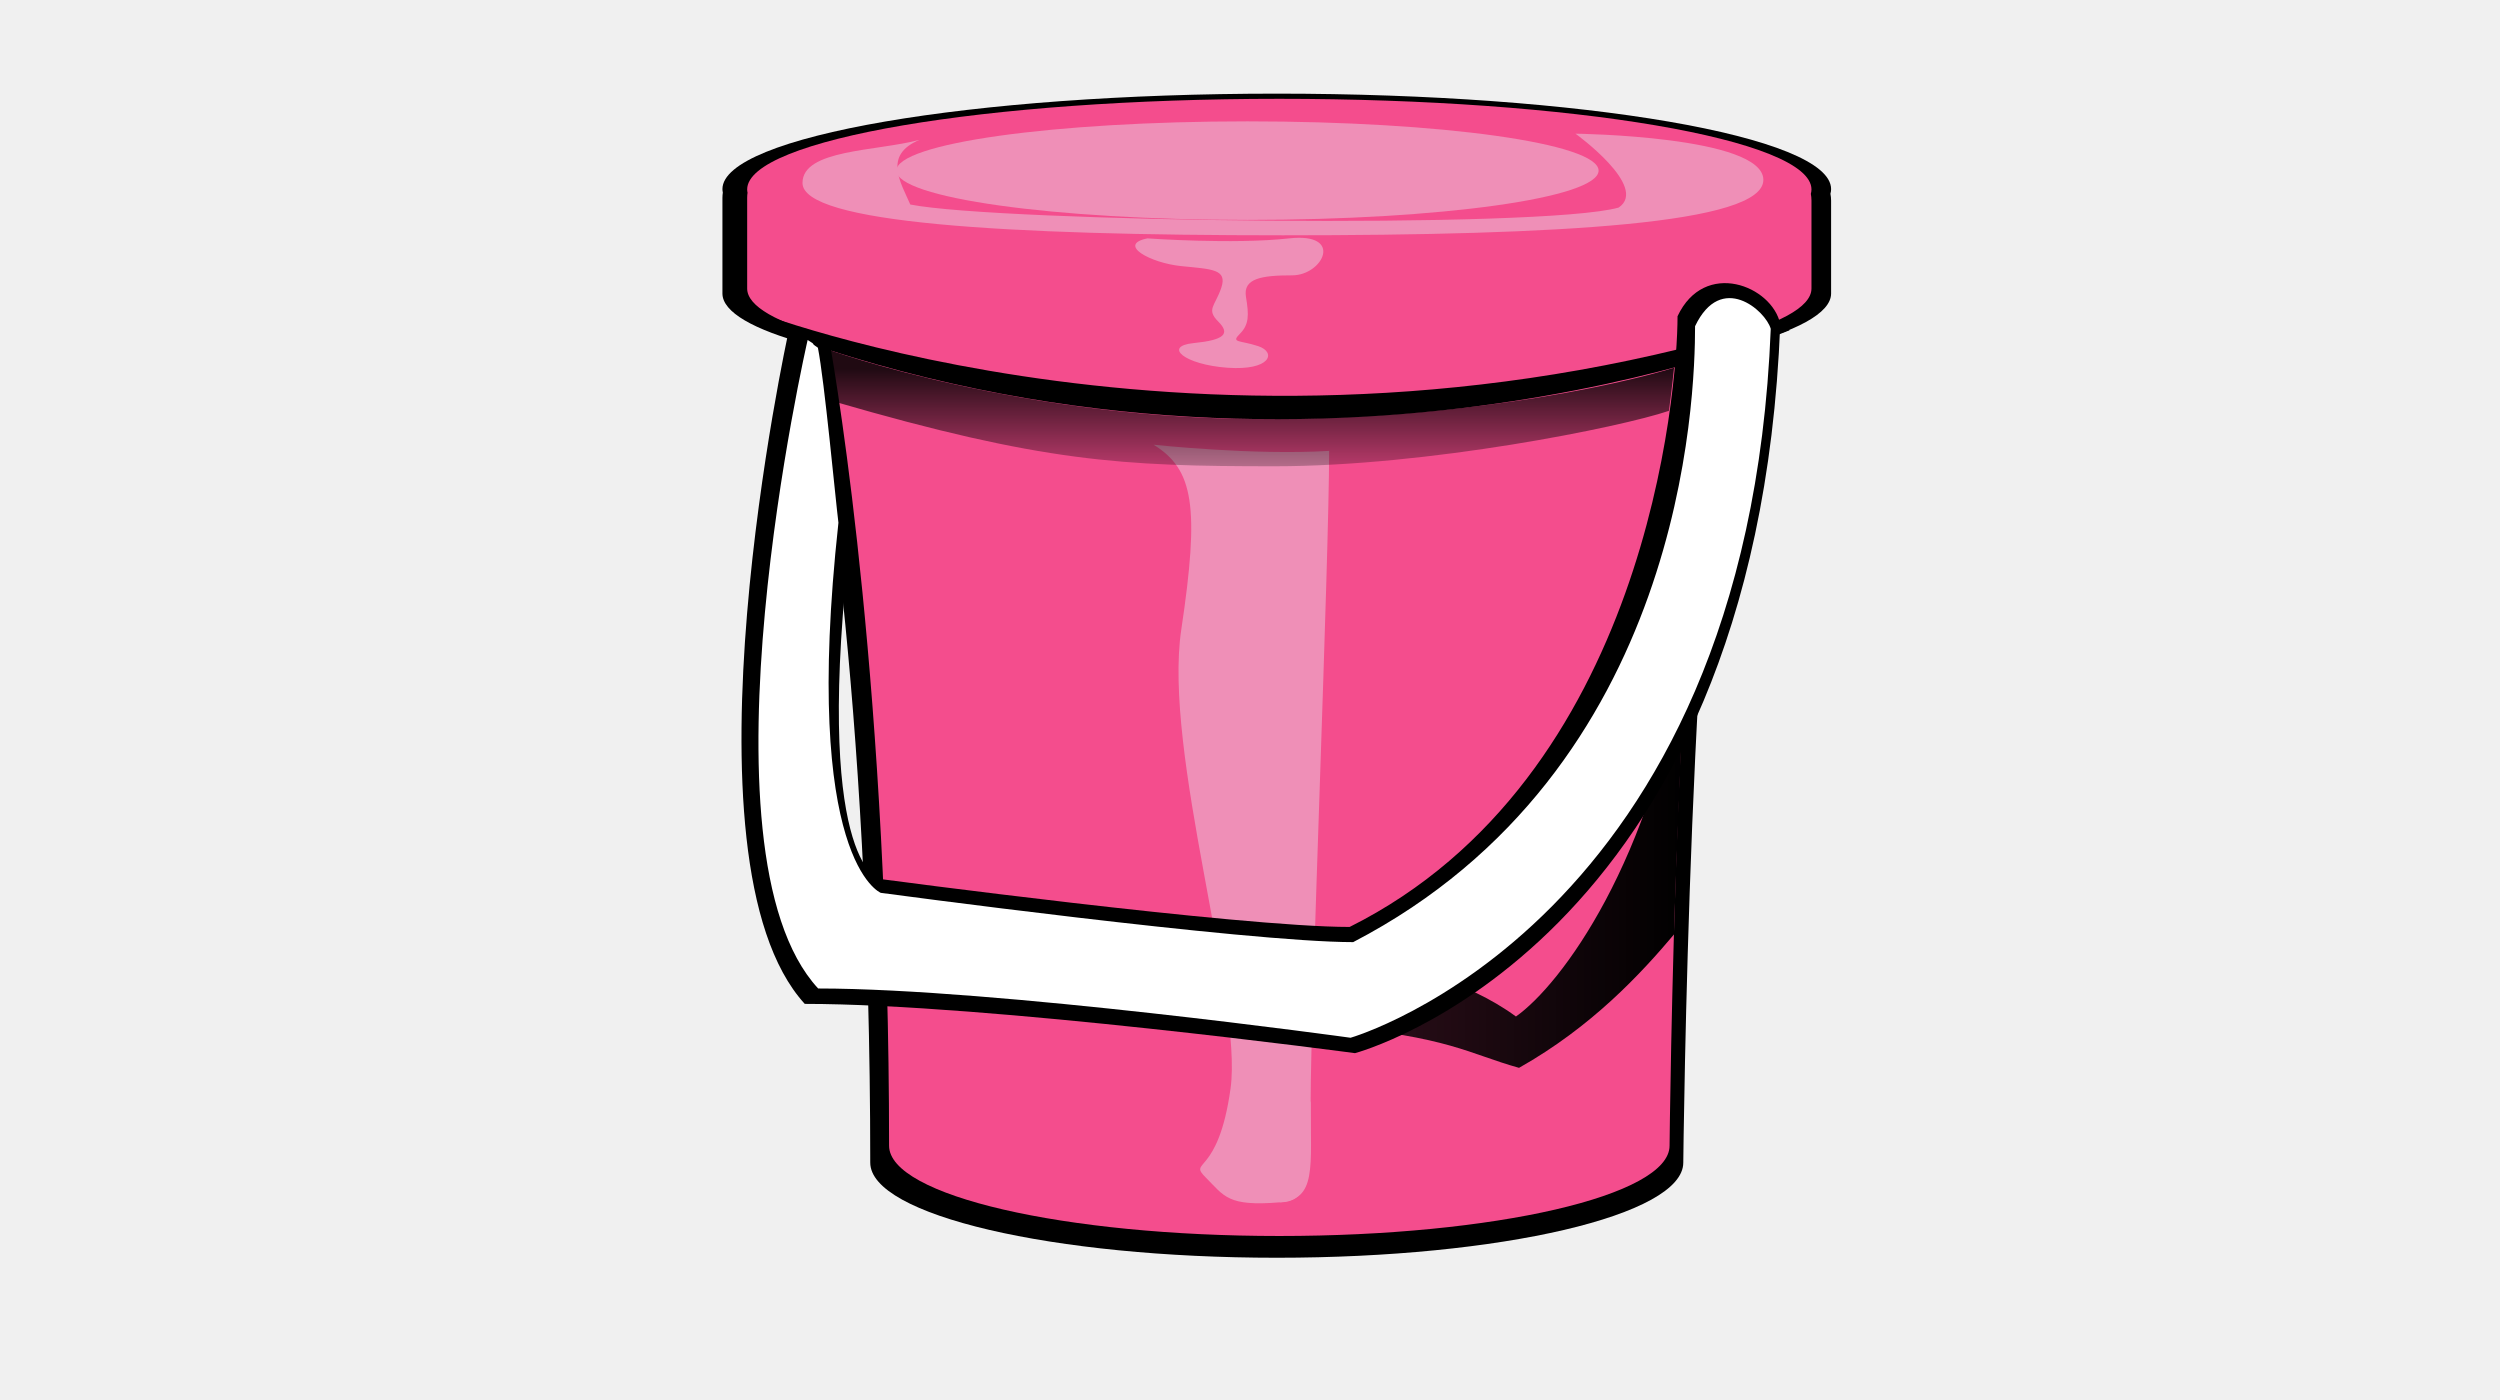
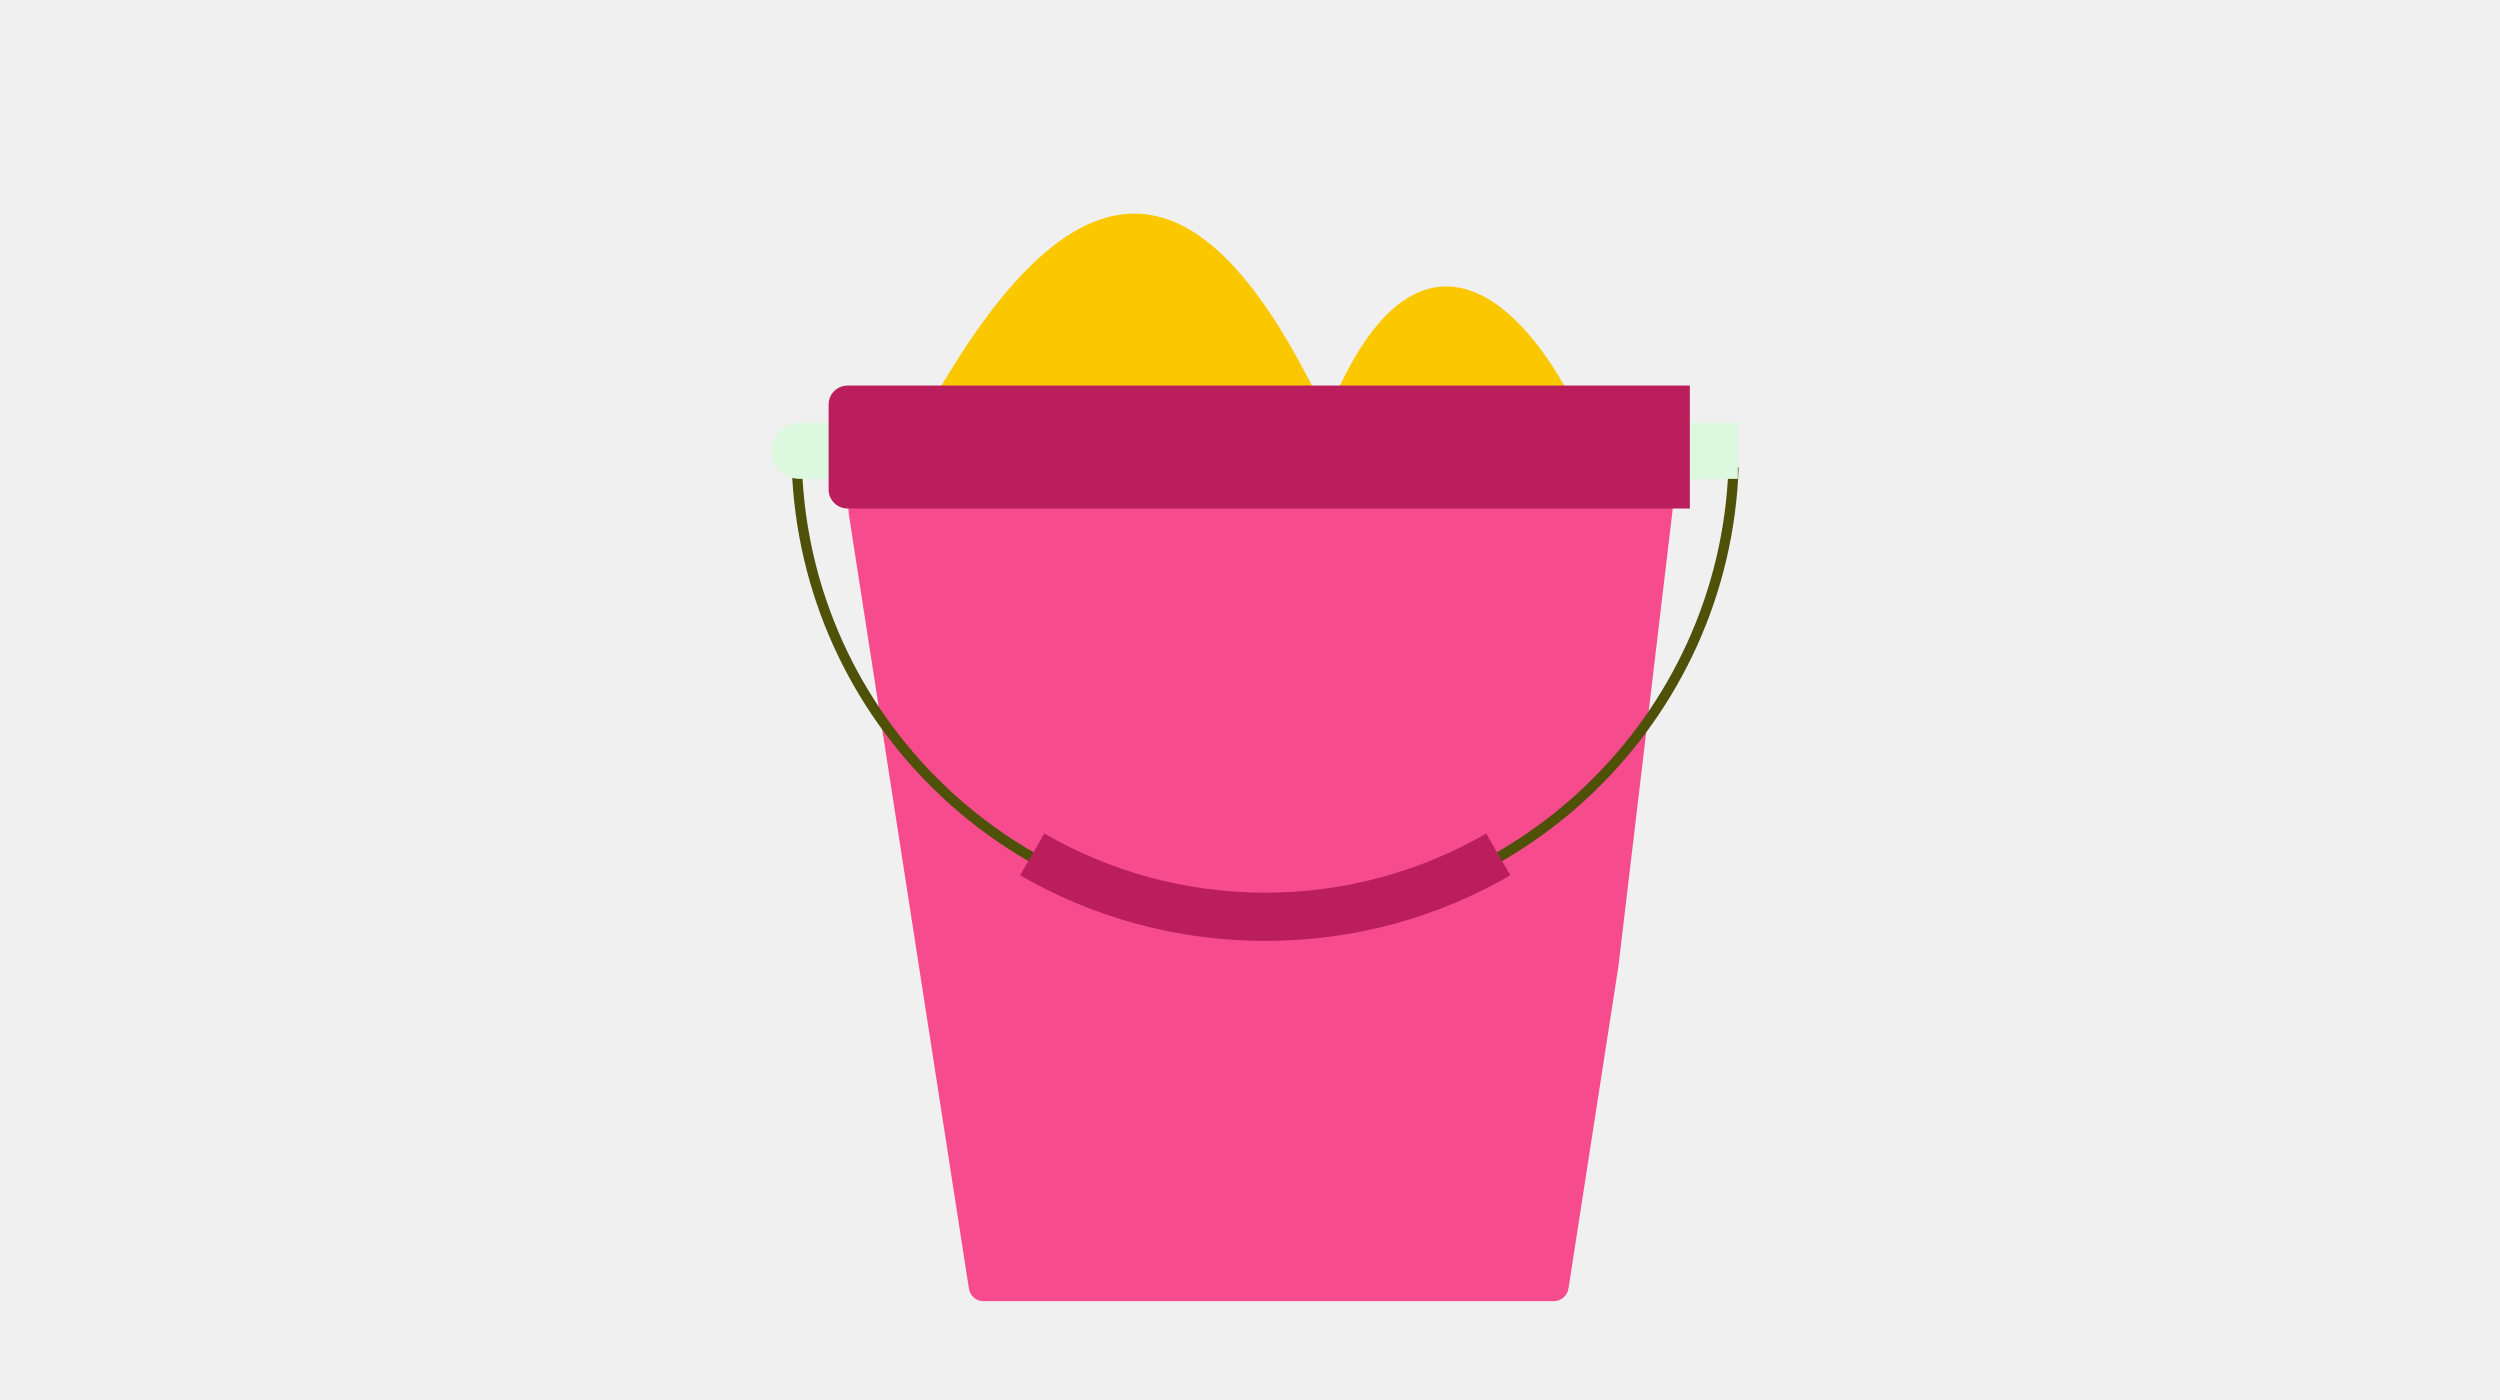
<svg xmlns="http://www.w3.org/2000/svg" version="1.1" id="Layer_1" viewBox="0 0 768 430" enable-background="new 0 0 768 430" xml:space="preserve">
-   <g>
-     <g id="Outline">
-       <path id="Base_2_" d="M562.515,58.092c0-16.196-76.241-29.326-170.292-29.326c-94.051,0.001-170.292,13.13-170.292,29.326    c0,0.354,0.052,0.706,0.122,1.059c-0.074,0.535-0.122,1.083-0.122,1.661c0,15.234,0,22.754,0,29.351    c0,5.735,9.568,11.085,26.093,15.604c3.171,17.712,19.317,106.662,19.317,251.395c0,16.139,55.913,29.219,124.881,29.219    c68.971,0,124.883-13.08,124.883-29.219c0,0,1.961-193.173,16.08-250.542c18.509-4.693,29.329-10.357,29.329-16.458    c0-6.608,0-12.734,0-28.521c0-0.743-0.082-1.44-0.204-2.117C562.441,59.051,562.515,58.572,562.515,58.092L562.515,58.092z" />
-       <path id="Color_3_" fill="#F44D8D" d="M556.484,58.194c0-15.375-73.192-27.839-163.477-27.839    c-90.287,0-163.477,12.464-163.477,27.839c0,0.335,0.047,0.671,0.116,1.003c-0.072,0.509-0.116,1.029-0.116,1.577    c0,14.462,0,21.602,0,27.864c0,5.445,9.186,10.522,25.049,14.812c2.91,16.083,18.545,110.343,18.545,248.509    c0,15.32,53.673,27.738,119.884,27.738c66.207,0,119.881-12.417,119.881-27.738c0,0,1.884-193.235,15.44-247.698    c17.768-4.454,28.155-9.832,28.155-15.624c0-6.273,0-12.088,0-27.074c0-0.707-0.08-1.369-0.197-2.01    C556.413,59.104,556.484,58.649,556.484,58.194L556.484,58.194z" />
-       <g id="Highlights">
-         <path id="svg_1" fill="#EF8FB7" d="M352.487,73.231c0,0,26.49,1.893,43.52,0c17.029-1.891,10.405,11.355,0.944,11.355     s-15.136,0.945-14.189,6.621c0.947,5.676,0.946,8.515-1.892,11.353c-2.839,2.839,0,1.892,5.675,3.785     c5.676,1.892,3.784,7.568-9.461,6.623c-13.246-0.946-19.868-6.623-10.407-7.568c9.461-0.946,11.353-2.839,7.568-6.623     c-3.785-3.784-0.946-4.728,0.946-10.407c1.892-5.675-2.838-5.675-12.299-6.621C353.433,80.8,343.026,75.124,352.487,73.231z" />
-         <path id="svg_2" fill="#EF8FB7" d="M354.38,136.619c0,0,30.746,3.311,53.927,1.892c0,33.113-5.677,172.186-5.677,199.62     c0,20.813,1.892,30.275-9.462,31.221c-16.056,1.339-17.028-1.893-22.705-7.567c-5.675-5.678,3.785,0,7.568-27.438     c3.784-27.436-20.814-103.118-15.137-140.963C368.572,155.541,366.679,144.187,354.38,136.619z" />
-         <path id="svg_3" fill="#EF8FB7" d="M402.628,338.131c0,21.759,0,31.221-9.461,31.221" />
-       </g>
-       <g id="Shadows">
-         <linearGradient id="svg_4_1_" gradientUnits="userSpaceOnUse" x1="4.483" y1="2.65" x2="5.43" y2="2.65" gradientTransform="matrix(115.667 0 0 136.001 -110.271 -96.6836)">
-           <stop offset="0" style="stop-color:#000000;stop-opacity:0.8" />
-           <stop offset="1" style="stop-color:#000000" />
-         </linearGradient>
-         <path id="svg_4" fill="url(#svg_4_1_)" d="M517.734,199.375c0,0-3.312,76.945-3.472,87.669     c-10.093,11.984-25.229,28.384-47.618,40.998c-15.769-4.417-21.128-9.462-58.342-12.931     c17.346-13.562,22.706-17.659,22.706-17.659s19.236,3.467,34.689,14.821C479.576,302.496,507.958,264.338,517.734,199.375z" />
-       </g>
-       <g id="Rim">
-         <path id="svg_5" d="M229.971,94.991c0,0,146.167,57.709,318.353,3.153c0.944,2.366,1.42,3.311,1.42,3.311     s-150.27,63.229-319.772-2.682C230.443,95.937,229.971,94.991,229.971,94.991z" />
-       </g>
-       <g id="Handle">
-         <path id="svg_6" d="M242.23,101.956c0,0-35.609,161.933,4.991,206.438c56.345,0,169.032,15.137,169.032,15.137     s123.187-32.521,130.644-223.979c-2.483-11.757-23.271-20.04-31.557-2.405c0,22.673-9.332,141.911-100.732,187.613     c-33.972,0-144.662-14.788-144.662-14.788s-20.5-5.257-8.473-107.079c-4.525,0-11.224,0-16.836,0     C238.006,148.614,263.083,99.249,242.23,101.956L242.23,101.956z" />
-       </g>
-       <g id="Lid">
-         <path id="svg_7" fill="#EF8FB7" d="M246.526,56.203c0,12.356,62.442,16.083,147.589,16.083     c85.146,0,147.588-3.547,147.588-17.029c0-13.482-57.712-14.191-57.712-14.191s22.706,16.398,13.244,22.706     c-23.649,6.622-190.474,4.415-217.594-0.946c-2.839-6.622-8.515-15.137,2.838-19.867     C269.233,46.505,246.526,45.854,246.526,56.203z" />
-       </g>
-       <g id="Layer_8">
-         <linearGradient id="svg_8_1_" gradientUnits="userSpaceOnUse" x1="3.549" y1="7.929" x2="3.549" y2="8.874" gradientTransform="matrix(275 0 0 38 -592 -194)">
-           <stop offset="0.166" style="stop-color:#000000;stop-opacity:0.87" />
-           <stop offset="1" style="stop-color:#000000;stop-opacity:0.25" />
-         </linearGradient>
-         <path id="svg_8" fill="url(#svg_8_1_)" d="M254.095,107.29c0,0,60.863,22.076,137.18,21.444     c76.315-0.63,122.989-15.768,122.989-15.768s-0.631,6.306-1.575,13.244c-14.822,5.045-74.108,17.029-121.1,17.029     c-46.987,0-71.27-1.262-135.288-19.868C255.672,118.959,254.095,107.29,254.095,107.29L254.095,107.29z" />
-         <linearGradient id="svg_9_1_" gradientUnits="userSpaceOnUse" x1="279.139" y1="300.348" x2="279.139" y2="300.348" gradientTransform="matrix(1 0 0 1 307.5 -176.5)">
-           <stop offset="0" style="stop-color:#000000;stop-opacity:0.35" />
-           <stop offset="1" style="stop-color:#000000;stop-opacity:0.35" />
-         </linearGradient>
-         <path id="svg_9" fill="url(#svg_9_1_)" d="M586.639,123.847" />
-       </g>
-       <polyline id="svg_11" fill="none" points="310.386,45.796 310.386,44.849 311.333,44.849 312.279,44.849 313.224,44.849     314.17,44.849 315.117,44.849 316.062,44.849 317.955,44.849 319.847,44.849 320.793,44.849 321.74,44.849 322.685,44.849     328.362,44.849 332.146,44.849 335.93,45.796 337.822,45.796 339.715,45.796 343.499,45.796 347.284,45.796 355.798,45.796     366.204,46.742 379.45,48.634 384.181,49.579 387.964,49.579 389.855,49.579 391.75,49.579 399.316,49.579 405.939,48.634     411.617,48.634 418.238,48.634 422.023,48.634   " />
-       <ellipse id="svg_12" fill="#EF8FB7" cx="383.233" cy="52.418" rx="107.853" ry="15.137" />
-     </g>
-     <g id="Color_1_">
-       <g id="Handle_1_">
-         <path id="svg_10" fill="#FFFFFF" d="M251.257,106.817c-2.838-1.893,0-0.473-3.154-2.366c0,0-36.052,156.717,3.232,199.211     c54.52,0,163.558,15.137,163.558,15.137s121.866-34.988,129.081-217.788c-1.603-5.612-15.23-17.639-23.249-0.803     c0,21.647-3.208,136.298-105.029,189.214c-32.875,0-145.119-15.138-145.119-15.138s-24.366-9.634-13.013-113.7     C256.651,153.275,253.297,117.119,251.257,106.817L251.257,106.817z" />
-       </g>
-     </g>
-   </g>
+   <path fill-rule="evenodd" clip-rule="evenodd" fill="#FBC800" d="M496.521,158.022c-15.678-57.456-58.104-108.027-88.923-30.242  c-29.809-63.114-68.051-99.628-122.443-2.234c1.37,3.784,2.775,24.438,4.181,28.187  C358.399,153.733,427.459,158.022,496.521,158.022" />
+   <path fill-rule="evenodd" clip-rule="evenodd" fill="#F64B8D" d="M514.545,150.56c-41.633,0-83.264,0-124.859,0s-83.227,0-124.824,0  c-2.882,0-4.722,3.424-4.073,7.57c8.074,52.048,15.21,97.969,21.519,138.772c5.66,36.478,10.742,69.353,15.356,99.051  c0.324,2.09,2.234,3.749,4.253,3.749c29.268,0,58.537,0,87.769,0c29.269,0,58.535,0,87.804,0c2.02,0,4.002-1.659,4.325-3.749  c4.578-29.737,9.695-62.573,15.355-99.051" />
+   <path fill-rule="evenodd" clip-rule="evenodd" fill="#4E5107" d="M530.981,143.604c-2.704,76.271-65.387,137.258-142.306,137.258  c-76.919,0-139.601-60.986-142.305-137.258h-3.136c2.74,78.001,66.791,140.395,145.44,140.395  c78.648,0,142.737-62.394,145.439-140.395" />
+   <path fill-rule="evenodd" clip-rule="evenodd" fill="#BA1E5D" d="M388.676,274.23c-24.727,0-47.903-6.632-67.872-18.167  l-7.425,12.831c22.167,12.833,47.868,20.148,75.297,20.148c27.43,0,53.167-7.315,75.298-20.148l-7.426-12.831  C436.58,267.599,413.403,274.23,388.676,274.23z" />
+   <path fill-rule="evenodd" clip-rule="evenodd" fill="#DCF8DE" d="M245.614,134.124c-2.415,0-4.361,1.947-4.361,4.362  c0,2.415,1.946,4.36,4.361,4.36c2.416,0,4.362-1.946,4.362-4.36C249.976,136.07,248.03,134.124,245.614,134.124z" />
+   <path fill-rule="evenodd" clip-rule="evenodd" fill="#DCF8DE" d="M533.863,129.871H245.614c-4.721,0-8.614,3.856-8.614,8.615  c0,4.722,3.893,8.615,8.614,8.615h288.249" />
+   <path fill-rule="evenodd" clip-rule="evenodd" fill="#DCF8DE" d="M245.614,142.846c-2.415,0-4.361-1.946-4.361-4.36  c0-2.415,1.946-4.362,4.361-4.362c2.416,0,4.362,1.947,4.362,4.362C249.976,140.9,248.03,142.846,245.614,142.846z" />
+   <path fill-rule="evenodd" clip-rule="evenodd" fill="#BA1E5D" d="M519.122,118.445H260.356c-3.172,0-5.803,2.595-5.803,5.803v26.168  c0,3.172,2.631,5.803,5.803,5.803h258.766" />
</svg>
